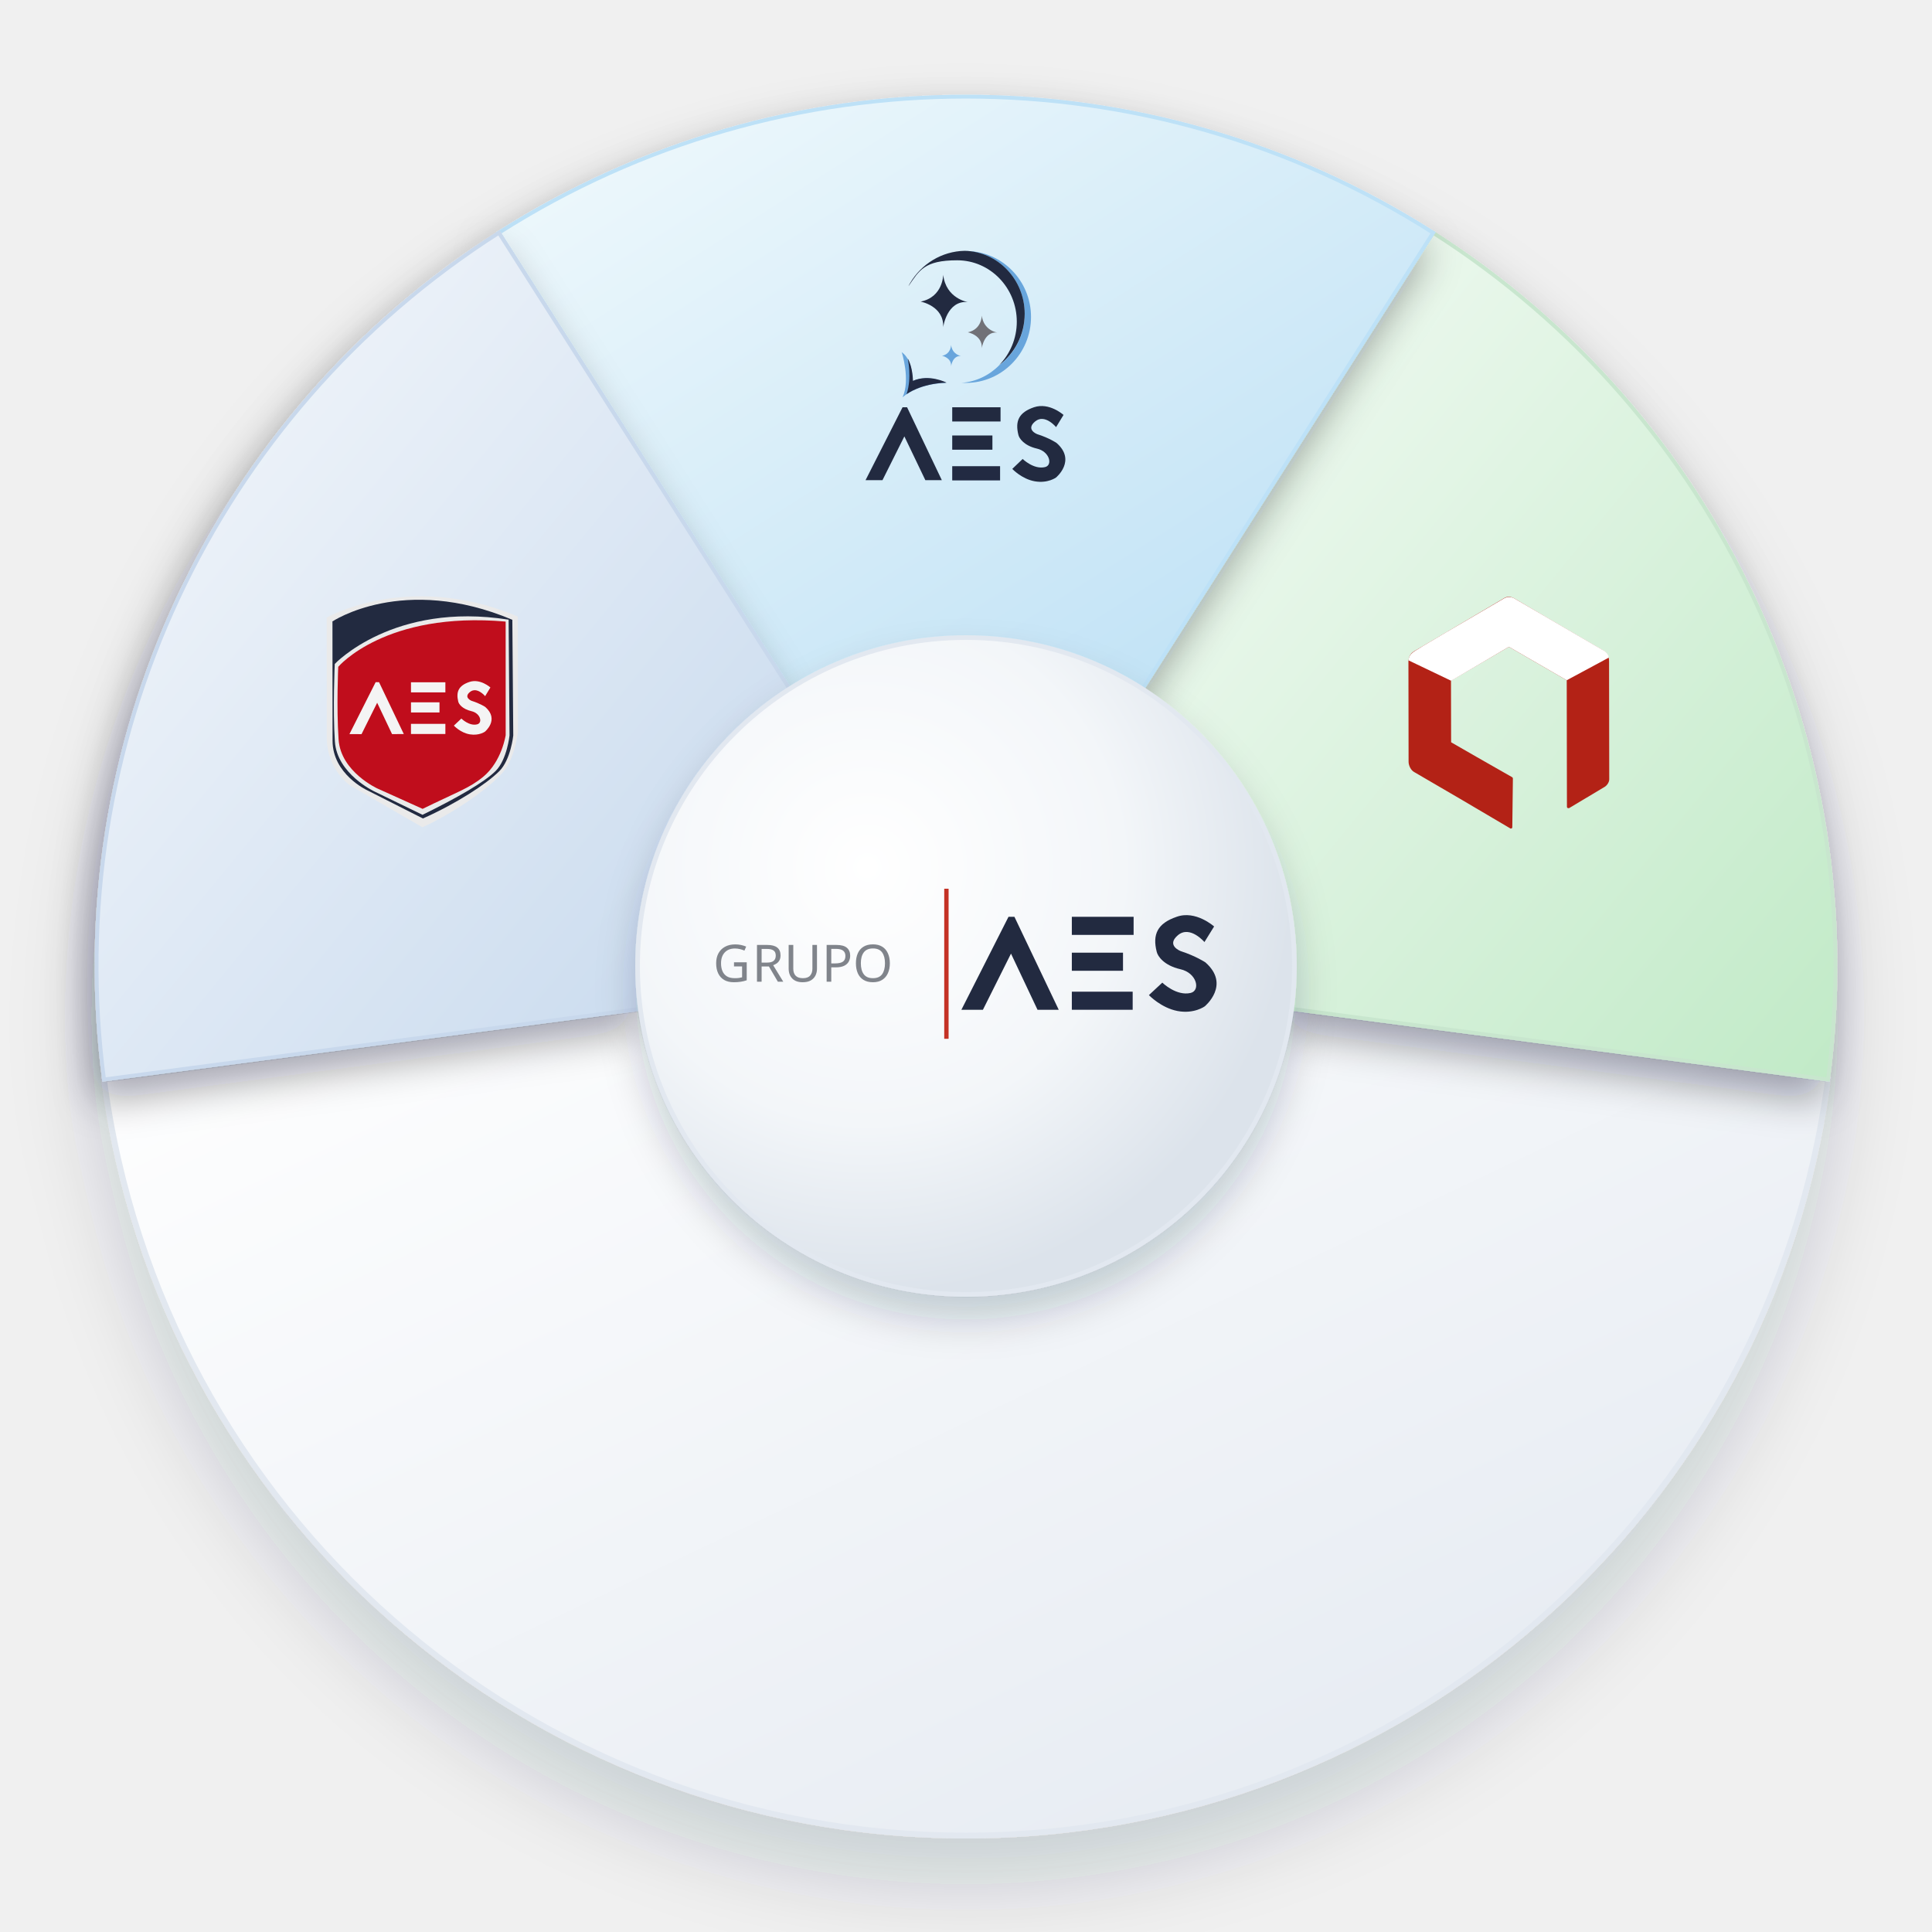
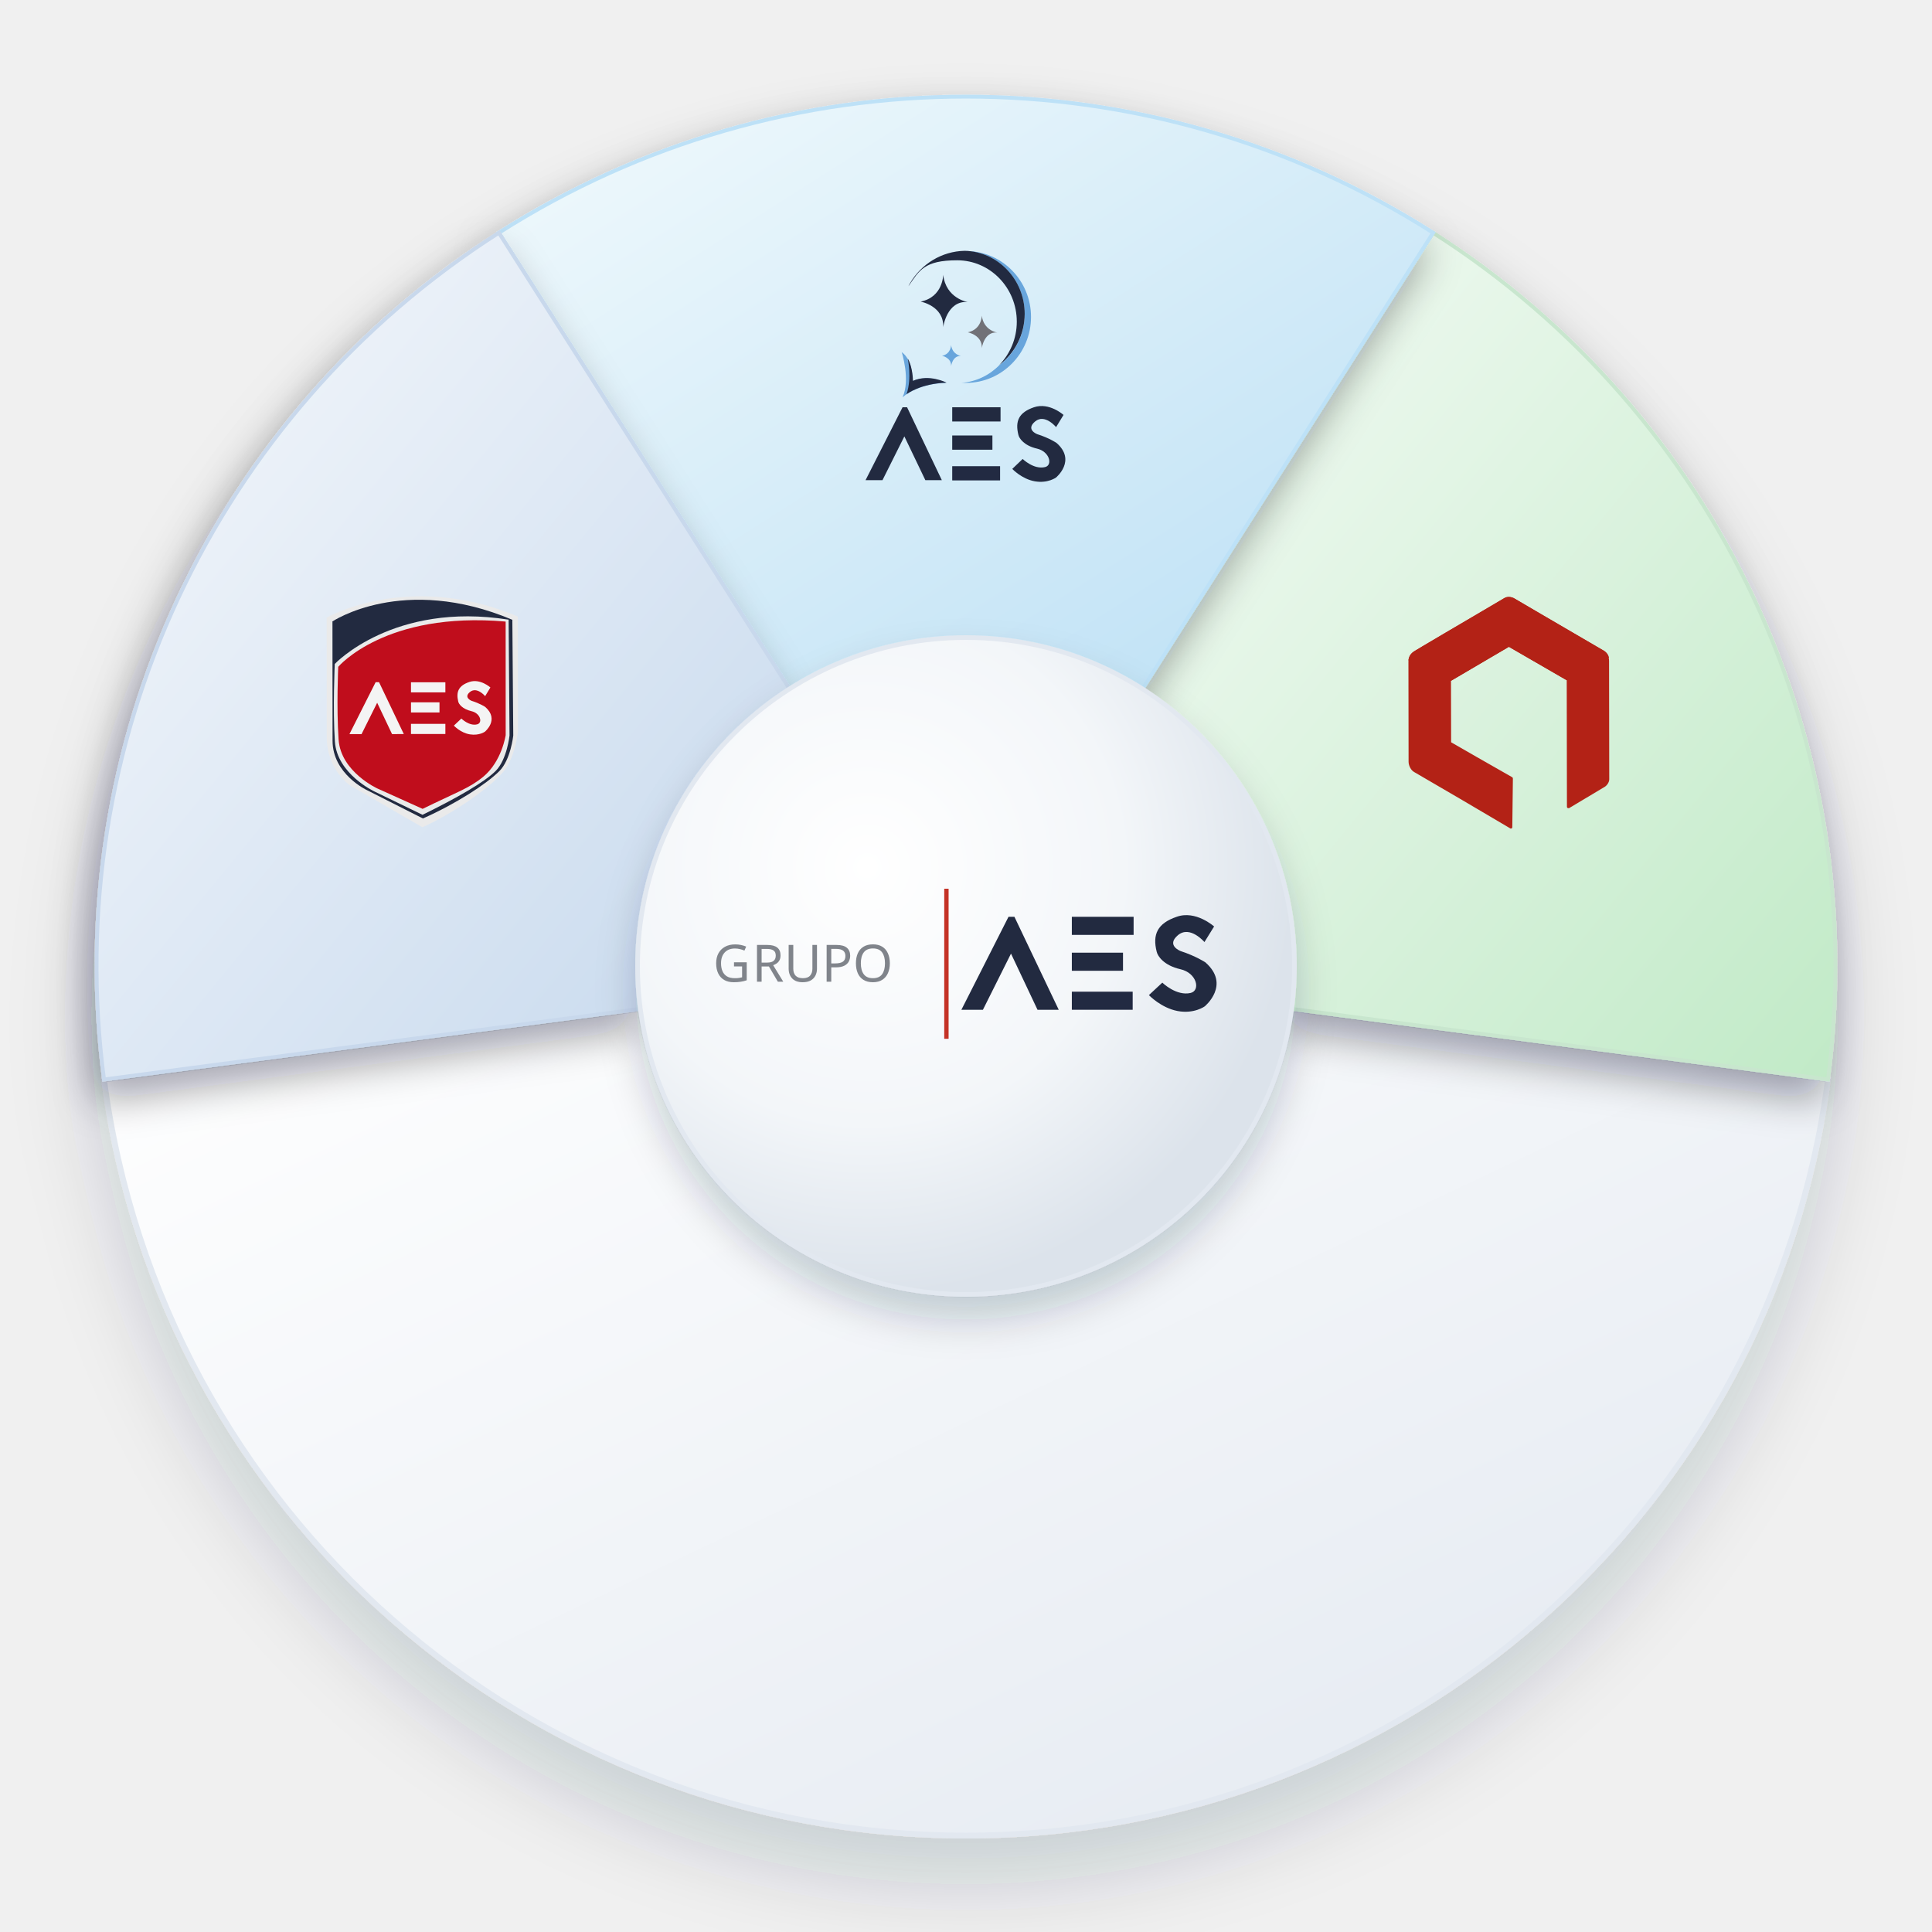
<svg xmlns="http://www.w3.org/2000/svg" viewBox="0 0 500 500" width="100%" height="100%">
  <defs>
    <filter id="global-shadow" x="-20%" y="-20%" width="140%" height="140%">
      <feDropShadow dx="0" dy="12" stdDeviation="10" flood-color="#162640" flood-opacity="0.16" />
    </filter>
    <filter id="sector-shadow" x="-30%" y="-30%" width="160%" height="160%">
      <feDropShadow dx="-2" dy="5" stdDeviation="5" flood-color="#0b1220" flood-opacity="0.35" />
    </filter>
    <filter id="hub-shadow" x="-20%" y="-20%" width="140%" height="140%">
      <feDropShadow dx="0" dy="6" stdDeviation="5" flood-color="#162640" flood-opacity="0.2" />
    </filter>
    <radialGradient id="hub-gradient" cx="35%" cy="35%" r="65%">
      <stop offset="0%" stop-color="#ffffff" />
      <stop offset="60%" stop-color="#f3f6f9" />
      <stop offset="100%" stop-color="#dce3eb" />
    </radialGradient>
    <linearGradient id="comercial-gradient" x1="0%" y1="0%" x2="100%" y2="100%">
      <stop offset="0%" stop-color="#f5fbf6" />
      <stop offset="100%" stop-color="#c1eac7" />
    </linearGradient>
    <linearGradient id="limpieza-gradient" x1="0%" y1="0%" x2="100%" y2="100%">
      <stop offset="0%" stop-color="#f2fafc" />
      <stop offset="100%" stop-color="#badff5" />
    </linearGradient>
    <linearGradient id="seguridad-gradient" x1="0%" y1="0%" x2="100%" y2="100%">
      <stop offset="0%" stop-color="#f7f9fc" />
      <stop offset="100%" stop-color="#c5d8ed" />
    </linearGradient>
    <linearGradient id="base-gradient" x1="0%" y1="0%" x2="100%" y2="100%">
      <stop offset="0%" stop-color="#ffffff" />
      <stop offset="100%" stop-color="#e2e8f0" />
    </linearGradient>
  </defs>
  <g class="espiral-container" filter="url(#global-shadow)">
    <path class="espiral-base" d="M 26.92 279.37 A 225 225 0 0 0 473.08 279.37 L 334.27 261.09 A 85 85 0 0 1 165.73 261.09 Z" fill="url(#base-gradient)" stroke="#e2e8f0" stroke-width="1.5" />
    <g class="sector-group sector-comercial" filter="url(#sector-shadow)" style="cursor: pointer;">
      <path d="M 370.89 60.24 A 225 225 0 0 1 473.08 279.37 L 334.27 261.09 A 85 85 0 0 0 295.67 178.31 Z" fill="url(#comercial-gradient)" stroke="#c8e6ce" stroke-width="1" />
      <g transform="translate(390.5, 184.5) scale(0.57777) translate(-45, -52)">
        <g transform="matrix(1,0,0,1,-545.0288,-172.5755)">
          <g>
            <g transform="matrix(0.465407,-0.885097,0.885097,0.465407,118.5706,645.5159)">
              <path d="M568.3,204.7L567.8,218.1L567.2,235.7C567.2,236.1 567.2,236.5 566.7,236.7L547.5,246.5C547.2,246.6 547.1,246.7 546.9,246.6C546.7,246.5 546.4,246.2 546.5,245.9L547.7,221.2L548.8,196.2C548.8,194.5 550.2,192.6 551.7,191.8L591.3,170.9C593,170 594.9,169.9 596.6,170.9L609.2,178.7L636.4,195.5C638,196.4 638.6,198 638.5,199.9L637.8,214.4L636.4,245.7C636.3,247.8 635.3,249.3 633.4,250.3L586.6,275C585.5,275.6 583.7,275.4 582.7,274.8L566.8,265.1C566.5,264.7 566.4,264.3 566.8,264L617,237.5L618.2,207.6L592.7,191.7L568.3,204.6L568.3,204.7Z" style="fill:rgb(179,34,23);fill-rule:nonzero;" />
            </g>
            <g transform="matrix(0.465407,-0.885097,0.885097,0.465407,118.5706,645.5159)">
-               <path d="M592.7,191.8L591.9,170.6C591.9,170.6 593.6,169.7 595.7,170.6C597.1,170.9 620.2,185.6 636.4,195.6C636.4,195.6 637.4,196.2 637.9,197.2C638.4,198.2 638.6,199.2 638.5,199.8C638.5,200.5 636.5,245.4 636.5,245.4C636.5,245.4 636.7,248 634.8,249.5L617,237.5L618.2,207.6" style="fill:white;fill-rule:nonzero;" />
+               <path d="M592.7,191.8L591.9,170.6C591.9,170.6 593.6,169.7 595.7,170.6C597.1,170.9 620.2,185.6 636.4,195.6C636.4,195.6 637.4,196.2 637.9,197.2C638.4,198.2 638.6,199.2 638.5,199.8C638.5,200.5 636.5,245.4 636.5,245.4C636.5,245.4 636.7,248 634.8,249.5L617,237.5L618.2,207.6" style="fill:rgb(179,34,23);fill-rule:nonzero;" />
            </g>
          </g>
        </g>
      </g>
    </g>
    <g class="sector-group sector-limpieza" filter="url(#sector-shadow)" style="cursor: pointer;">
      <path d="M 129.11 60.24 A 225 225 0 0 1 370.89 60.24 L 295.67 178.31 A 85 85 0 0 0 204.33 178.31 Z" fill="url(#limpieza-gradient)" stroke="#bde1f7" stroke-width="1" />
      <g transform="translate(250, 95) scale(0.58427) translate(-44.5, -51.5)">
        <g transform="matrix(1,0,0,1,-310.3,-30.8)">
          <g>
            <path d="M383.6,60.1C383.6,76.2 370.7,89.3 354.8,89.3C338.9,89.3 353.5,89.3 352.8,89.3C359.3,88.8 365.2,85.9 369.5,81.5C376.3,76.4 380.8,68.2 380.8,58.8C380.8,43.6 369,31.2 354.2,30.9L354.8,30.9C370.7,30.9 383.6,44 383.6,60.1Z" style="fill:rgb(103,165,220);fill-rule:nonzero;" />
            <path d="M380.8,58.7C380.8,68 376.3,76.3 369.5,81.4C374.3,76.5 377.3,69.7 377.3,62.2C377.3,47.2 365.5,35 350.9,35C336.3,35 334.1,39.5 329.3,46.5C329.5,46 329.8,45.5 330.1,45C335,36.7 344,31 354.2,30.8C368.9,31.1 380.8,43.5 380.8,58.7Z" style="fill:rgb(33,42,65);fill-rule:nonzero;" />
            <rect x="348.7" y="100.1" width="21.4" height="6.3" style="fill:rgb(33,42,65);" />
            <g>
              <path d="M328.7,100.1L326.7,100.1L310.3,132.4L317.8,132.4L327.5,113L336.8,132.4L344.1,132.4L328.7,100.1Z" style="fill:rgb(33,42,65);fill-rule:nonzero;" />
              <path d="M394.7,108.9L398,103.5C398,103.5 391.7,97.8 384.9,100.1C378.2,102.4 376.5,106.2 378,112.3C378.3,113.8 380.5,117.1 386.2,118.4C391.9,119.7 393.3,125.8 389.8,126.6C384.8,127.8 379.9,123 379.9,123L375.3,127.4C375.3,127.4 379.5,131.9 385.3,132.9C391.1,133.9 394.7,131.2 394.7,131.2C394.7,131.2 403.8,123.7 394.9,115.9C394.9,115.9 391.7,113.7 386.3,112C386.3,112 381.1,110 385.4,106.4C389.7,102.8 394.7,108.9 394.7,108.9Z" style="fill:rgb(33,42,65);fill-rule:nonzero;" />
              <rect x="348.7" y="126.2" width="21.2" height="6.3" style="fill:rgb(35,43,67);" />
              <rect x="348.7" y="112.6" width="17.8" height="6.3" style="fill:rgb(33,42,65);" />
            </g>
            <path d="M326.3,75.6C326.3,75.6 330.3,87.8 326.7,95.7C326.7,95.7 333,89.6 346,89.3C343.7,88.5 338.3,85.6 331.1,88.5C331.1,87 331.1,78.9 326.2,75.6L326.3,75.6Z" style="fill:rgb(103,165,220);fill-rule:nonzero;" />
            <path d="M328.5,94.3C328.5,94.3 334.5,89.6 346.2,89.2C346.2,89.2 338.5,85.2 331.3,88.4C331.3,88.4 331.3,82.5 329,78.5C329,78.5 330.9,87.1 328.5,94.2L328.5,94.3Z" style="fill:rgb(35,42,67);fill-rule:nonzero;" />
            <path d="M344.7,41.4C344.7,41.4 344.7,51.3 334.7,53.3C334.7,53.3 345.1,55.2 344.7,64.6C344.7,64.6 346.3,52.7 355.6,53.5C355.6,53.5 345.9,52 344.7,41.4Z" style="fill:rgb(33,42,65);fill-rule:nonzero;" />
            <path d="M361.8,59.5C361.8,59.5 361.8,65.6 355.6,66.9C355.6,66.9 362.1,68.1 361.8,73.9C361.8,73.9 362.8,66.5 368.6,67C368.6,67 362.6,66.1 361.8,59.5Z" style="fill:rgb(113,113,119);fill-rule:nonzero;" />
            <path d="M348.2,72.5C348.2,72.5 348.2,76.5 344.2,77.3C344.2,77.3 348.4,78.1 348.2,81.9C348.2,81.9 348.8,77.1 352.6,77.4C352.6,77.4 348.7,76.8 348.2,72.5Z" style="fill:rgb(103,165,220);fill-rule:nonzero;" />
          </g>
        </g>
      </g>
    </g>
    <g class="sector-group sector-seguridad" filter="url(#sector-shadow)" style="cursor: pointer;">
      <path d="M 26.92 279.37 A 225 225 0 0 1 129.11 60.24 L 204.33 178.31 A 85 85 0 0 0 165.73 261.09 Z" fill="url(#seguridad-gradient)" stroke="#c8d8ec" stroke-width="1" />
      <g transform="translate(109.5, 184.5) scale(0.60975) translate(-41, -49.5)">
        <g transform="matrix(1,0,0,1,-76.72681,-172.5837)">
          <g>
            <g transform="matrix(0.541973,0.840396,-0.840396,0.541973,233.389,-2.184921)">
              <path d="M69.6,231.3C69.6,231.3 71.6,191.1 113.2,162.8L154.4,189.3C154.4,189.3 162.4,195.8 165,203C167.6,210.2 168.8,229.8 166.4,245.3L135,261.4C135,261.4 124,266.3 112.1,258.6C100.1,250.9 69.7,231.3 69.7,231.3L69.6,231.3Z" style="fill:rgb(234,234,234);fill-rule:nonzero;" />
            </g>
            <g transform="matrix(0.541973,0.840396,-0.840396,0.541973,233.389,-2.184921)">
              <path d="M72.3,230.2C72.3,230.2 71.5,193.9 113.1,165.5L154.6,191.8C154.6,191.8 162.7,198.3 164.1,205C165.7,212.5 165.8,227.6 163.4,243.1L140.5,256.5C140.5,256.5 126.8,265.2 114.8,257.4C102.8,249.7 72.4,230.1 72.4,230.1L72.3,230.2Z" style="fill:rgb(33,42,65);fill-rule:nonzero;" />
            </g>
            <g transform="matrix(0.541973,0.840396,-0.840396,0.541973,233.389,-2.184921)">
              <path d="M88,239C88,239 79.2,203.7 112.2,166.8L153.7,193.1C153.7,193.1 161.8,199.6 163.2,206.3C164.6,213 163.9,226.3 162,242.4L142.6,254.2C142.6,254.2 127.8,263.5 115.7,256.8C103.6,250.1 88,239 88,239Z" style="fill:rgb(234,234,234);fill-rule:nonzero;" />
            </g>
            <g transform="matrix(0.541973,0.840396,-0.840396,0.541973,233.389,-2.184921)">
              <path d="M89.8,238.3C89.8,238.3 80.8,208.7 112.2,168.3L152.7,194.4C152.7,194.4 161.2,201.8 162.4,212C163.3,219.6 161.8,224.9 159.9,241L142.3,252.4C142.3,252.4 127.9,261.7 115.8,255C103.7,248.3 89.8,238.4 89.8,238.4L89.8,238.3Z" style="fill:rgb(192,14,26);fill-rule:nonzero;" />
            </g>
            <g transform="matrix(0.541973,0.840396,-0.840396,0.541973,233.389,-2.184921)">
              <path d="M104.7,227.4L103.9,228.6L116.4,249.9L119.2,245.6L111.6,232.8L126.2,234.7L128.9,230.5L104.7,227.4Z" style="fill:rgb(244,244,244);fill-rule:nonzero;" />
            </g>
            <g transform="matrix(0.541973,0.840396,-0.840396,0.541973,233.389,-2.184921)">
              <path d="M134.1,192.8L132.2,188.9C132.2,188.9 126.6,190.4 125.4,195.1C124.2,199.8 125.8,202.2 129.8,203.6C130.8,204 133.4,203.9 136.3,201.1C139.2,198.3 143.1,199.8 142.3,202.1C141.2,205.4 136.6,206.4 136.6,206.4L137.4,210.7C137.4,210.7 141.5,210 144.2,207C146.9,204 146.7,201 146.7,201C146.7,201 145.8,193 138,195.2C138,195.2 135.6,196.2 132.6,198.7C132.6,198.7 129.5,200.9 129.1,197.2C128.7,193.5 133.9,192.8 133.9,192.8L134.1,192.8Z" style="fill:rgb(244,244,244);fill-rule:nonzero;" />
            </g>
            <g transform="matrix(1,-0.000315,0.000315,1,2.014195,0.312678)">
              <rect x="110.5" y="208.8" width="14.6" height="4.3" style="fill:rgb(244,244,244);" />
            </g>
            <g transform="matrix(1,-0.000315,0.000315,1,-12.89306,8.379513)">
              <rect x="125.4" y="218.4" width="14.6" height="4.3" style="fill:rgb(244,244,244);" />
            </g>
            <g transform="matrix(1,-0.000315,0.000315,1,-5.684522,3.135752)">
              <rect x="118.2" y="214.5" width="12.1" height="4.3" style="fill:rgb(244,244,244);" />
            </g>
          </g>
        </g>
      </g>
    </g>
    <g class="centro-hub" filter="url(#hub-shadow)">
      <circle cx="250" cy="250" r="85" fill="url(#hub-gradient)" stroke="#e2e8f0" stroke-width="1.2" />
      <g transform="translate(185, 230) scale(0.80745)">
        <g transform="matrix(1,0,0,1,-274.4775,-329.9)">
          <g>
            <g transform="matrix(1,0,0,1,273.9,359.7)">
              <text x="0px" y="0px" style="font-family:'SklowRegular', 'Sklow';font-size:16.5px;fill:rgb(128,132,139);">G<tspan x="12.491px 23.529px 34.799px 45.144px " y="0px 0px 0px 0px ">RUPO</tspan>
              </text>
            </g>
            <rect x="348" y="329.9" width="1.4" height="48.1" style="fill:rgb(196,49,39);" />
            <path d="M370.5,338.9L368.6,338.9L353.5,368.7L360.4,368.7L369.4,350.7L377.9,368.7L384.7,368.7L370.5,338.9Z" style="fill:rgb(33,42,65);fill-rule:nonzero;" />
            <path d="M431.4,347L434.5,342C434.5,342 428.6,336.7 422.5,338.9C416.3,341 414.7,344.6 416.1,350.1C416.4,351.5 418.4,354.5 423.7,355.7C429,356.9 430.2,362.5 427,363.3C422.4,364.4 417.9,360 417.9,360L413.6,364C413.6,364 417.5,368.1 422.8,369.1C428.1,370.1 431.5,367.6 431.5,367.6C431.5,367.6 439.9,360.7 431.7,353.5C431.7,353.5 428.7,351.5 423.8,349.9C423.8,349.9 419,348.1 422.9,344.8C426.8,341.5 431.5,347.1 431.5,347.1L431.4,347Z" style="fill:rgb(33,42,65);fill-rule:nonzero;" />
            <rect x="388.9" y="338.9" width="19.8" height="5.8" style="fill:rgb(33,42,65);" />
            <rect x="388.9" y="362.9" width="19.5" height="5.8" style="fill:rgb(35,43,67);" />
            <rect x="388.9" y="350.4" width="16.4" height="5.8" style="fill:rgb(33,42,65);" />
          </g>
        </g>
      </g>
    </g>
  </g>
</svg>
